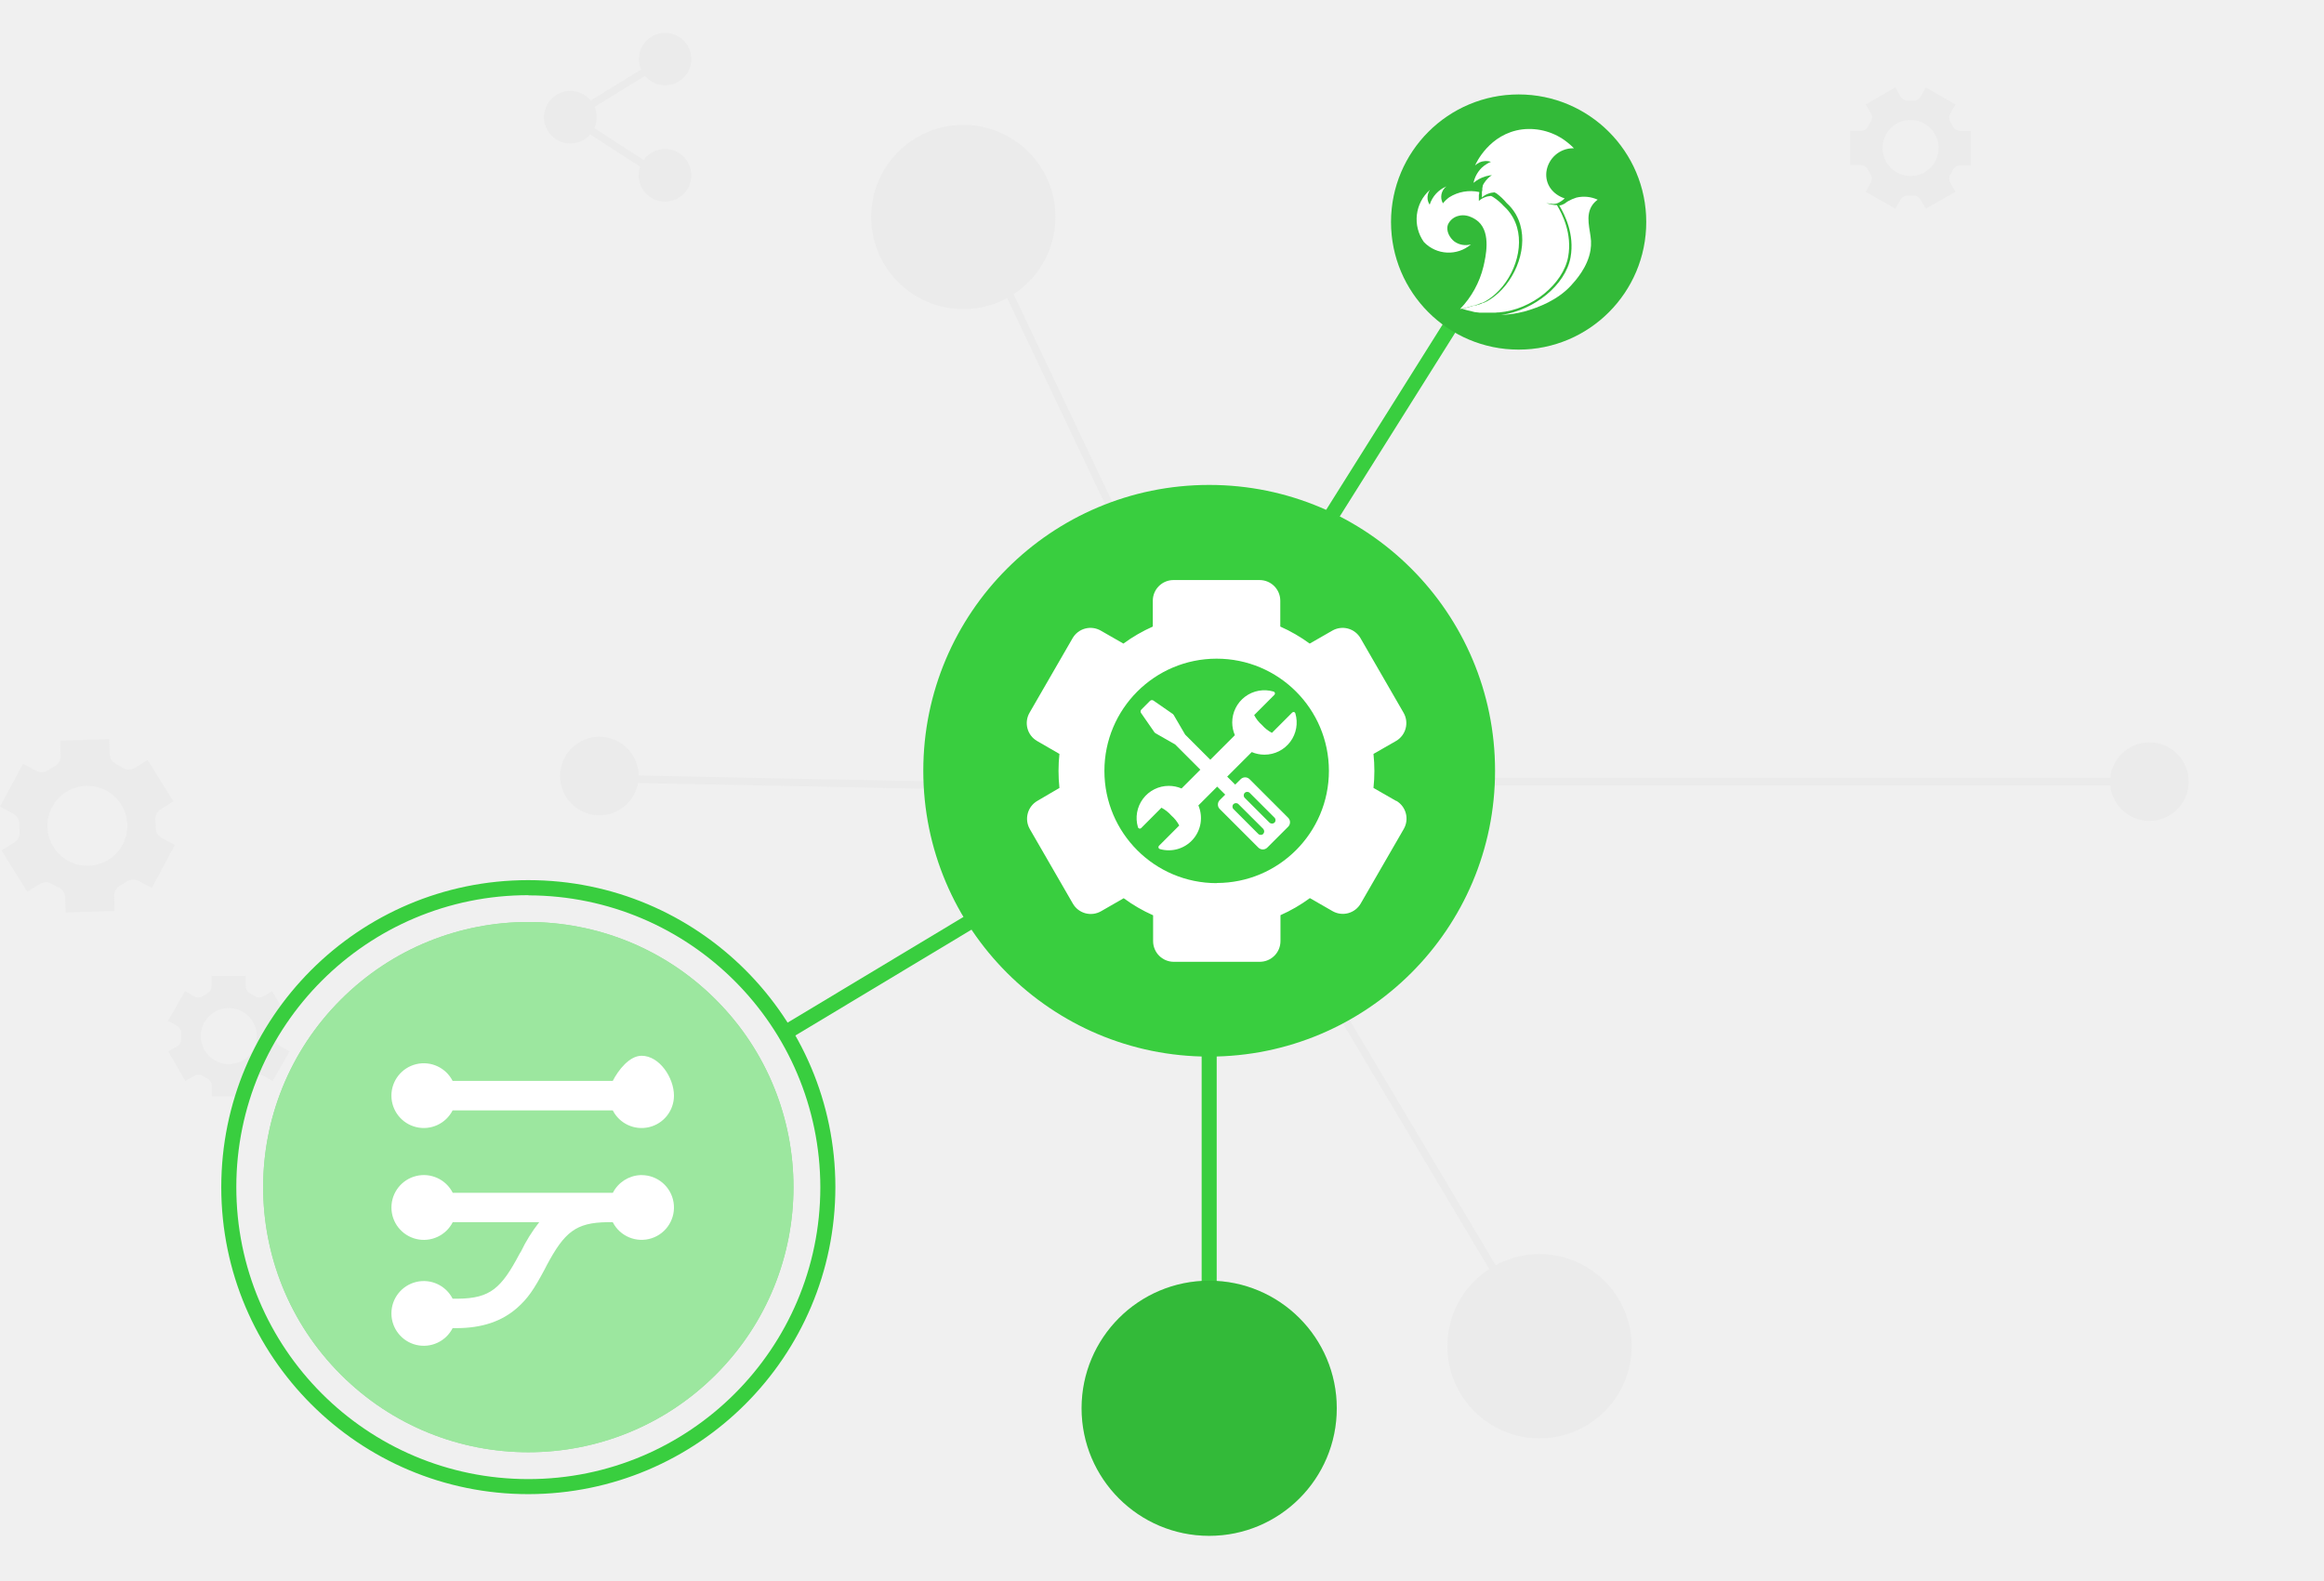
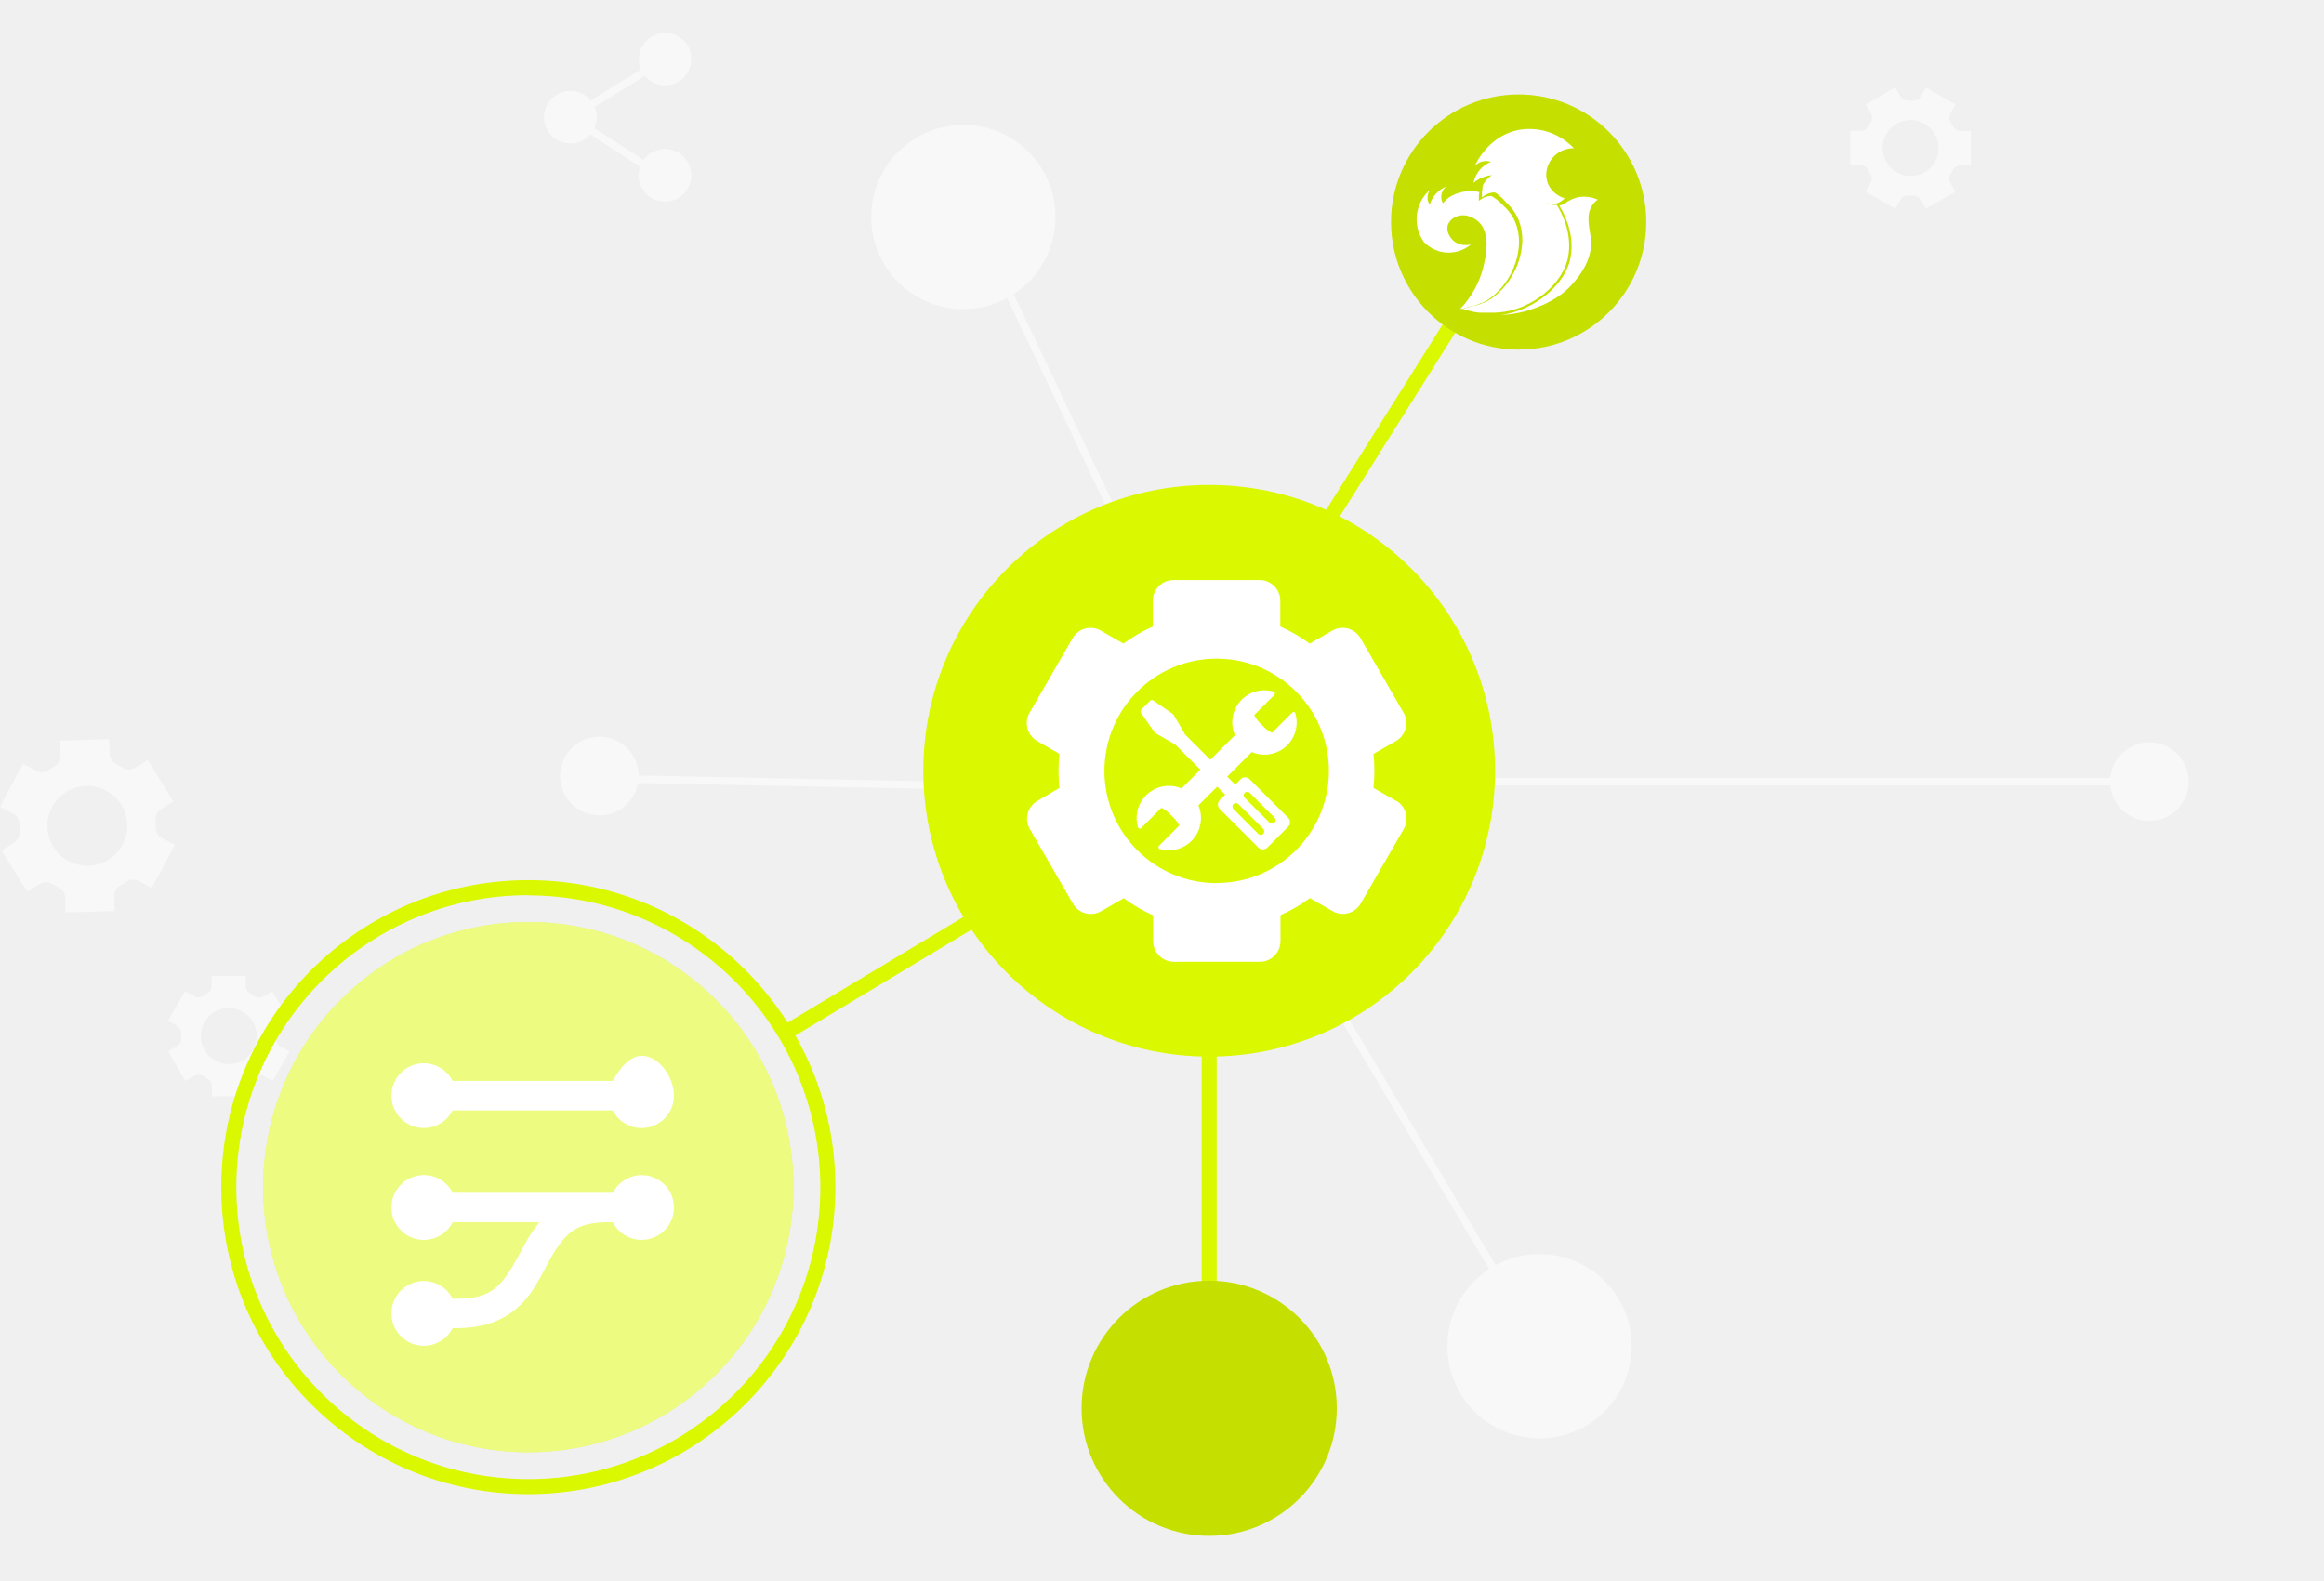
<svg xmlns="http://www.w3.org/2000/svg" id="Layer_1" data-name="Layer 1" width="218.01mm" height="148.33mm" viewBox="0 0 617.99 420.47">
  <defs>
    <style>
      .cls-1 {
-         fill: #ebebeb;
+         fill: #F9F8F9;
      }

      .cls-2 {
-         fill: #39ce3f;
+         fill: #DAF800;
      }

      .cls-3, .cls-5 {
        fill: #fff;
      }

      .cls-3, .cls-4 {
        isolation: isolate;
      }

      .cls-3 {
        opacity: 0.5;
      }

      .cls-4 {
        opacity: 0.1;
      }
    </style>
  </defs>
  <g id="freepik--background-complete--inject-3">
    <path class="cls-1" d="M10.61,235.1a3.14,3.14,0,0,1,3.24,0c.27.17.54.33.83.48l.86.43a3.09,3.09,0,0,1,1.8,2.68l.13,4,13-.4-.12-4A3.08,3.08,0,0,1,32,235.5a16.33,16.33,0,0,0,1.64-1,3.11,3.11,0,0,1,3.22-.21l3.51,1.88,6.13-11.44L43,222.85a3.08,3.08,0,0,1-1.61-2.8c0-.64,0-1.29-.06-1.93a3.09,3.09,0,0,1,1.4-2.89l3.38-2.1-6.84-11-3.4,2.1a3.08,3.08,0,0,1-3.23,0c-.27-.17-.55-.33-.83-.48l-.85-.52a3.07,3.07,0,0,1-1.81-2.68l-.12-4L16,197l.13,4a3.08,3.08,0,0,1-1.63,2.8c-.56.32-1.11.65-1.65,1a3.07,3.07,0,0,1-3.22.21l-3.5-1.88L0,214.52l3.54,1.91a3.08,3.08,0,0,1,1.61,2.8c0,.65,0,1.3.06,1.94a3,3,0,0,1-1.43,2.9L.4,226.17l6.85,11Zm3.25-20.49A10.63,10.63,0,1,1,18.21,229,10.62,10.62,0,0,1,13.86,214.61Z" />
    <path class="cls-1" d="M505.37,53.09a2.17,2.17,0,0,1,2-1.06h1.34a2.17,2.17,0,0,1,2,1.06l1.4,2.41L520,51l-1.4-2.42a2.16,2.16,0,0,1,.08-2.27,9.65,9.65,0,0,0,.68-1.17,2.19,2.19,0,0,1,1.92-1.19h2.79v-9.1h-2.79a2.16,2.16,0,0,1-1.92-1.19c-.21-.4-.43-.79-.68-1.18a2.12,2.12,0,0,1-.08-2.26l1.4-2.42-7.87-4.53-1.4,2.42a2.15,2.15,0,0,1-2,1.06h-1.34a2.16,2.16,0,0,1-2-1.06L504,23.23l-7.88,4.54,1.4,2.41a2.16,2.16,0,0,1-.08,2.27,11.61,11.61,0,0,0-.68,1.18,2.16,2.16,0,0,1-1.92,1.19H492v9.1h2.79a2.19,2.19,0,0,1,1.92,1.19,9.78,9.78,0,0,0,.68,1.18,2.16,2.16,0,0,1,.08,2.27L496.1,51,504,55.51ZM500.6,39.36a7.45,7.45,0,1,1,7.45,7.45A7.46,7.46,0,0,1,500.6,39.36Z" />
    <path class="cls-1" d="M47.11,272.89a2.18,2.18,0,0,1,1.06,2v1.35a2.17,2.17,0,0,1-1,2l-2.42,1.39,4.54,7.88,2.42-1.39a2.18,2.18,0,0,1,2.27.08c.38.24.77.47,1.17.67a2.17,2.17,0,0,1,1.19,1.93v2.78h9.1V288.8a2.2,2.2,0,0,1,1.2-1.93c.4-.2.79-.43,1.17-.67a2.16,2.16,0,0,1,2.26-.08l2.42,1.39L77,279.63l-2.5-1.4a2.13,2.13,0,0,1-1.05-2v-1.34a2.18,2.18,0,0,1,1.06-2l2.42-1.4-4.55-7.87L70,265a2.14,2.14,0,0,1-2.27-.08c-.37-.24-.77-.47-1.17-.68a2.14,2.14,0,0,1-1.2-1.92v-2.78h-9.1v2.78a2.13,2.13,0,0,1-1.19,1.92c-.41.21-.8.44-1.18.68a2.14,2.14,0,0,1-2.27.08l-2.41-1.39-4.54,7.87Zm13.73-4.78a7.45,7.45,0,1,1-7.45,7.45A7.46,7.46,0,0,1,60.84,268.11Z" />
    <circle class="cls-1" cx="409.38" cy="358.04" r="24.5" />
    <circle class="cls-1" cx="256.16" cy="57.71" r="24.5" />
    <circle class="cls-1" cx="159.38" cy="206.39" r="10.45" />
    <circle class="cls-1" cx="571.56" cy="207.88" r="10.45" />
    <rect class="cls-1" x="221.12" y="150.58" width="2" height="115.53" transform="matrix(0.02, -1, 1, 0.02, 9.38, 426.26)" />
    <rect class="cls-1" x="364.46" y="198.45" width="2" height="171.67" transform="translate(-94 227.07) rotate(-30.78)" />
    <rect class="cls-1" x="288.77" y="58" width="2" height="130.34" transform="translate(-24.82 136.25) rotate(-25.41)" />
    <rect class="cls-1" x="349.01" y="206.88" width="222.54" height="2" />
    <circle class="cls-1" cx="176.87" cy="15.72" r="6.97" />
    <path class="cls-1" d="M158.67,31.17a7,7,0,1,1-7-7A7,7,0,0,1,158.67,31.17Z" />
    <path class="cls-1" d="M183.83,46.63a7,7,0,1,1-7-7A7,7,0,0,1,183.83,46.63Z" />
    <polygon class="cls-1" points="176.32 48.27 149.82 31.16 176.34 14.88 177.39 16.57 153.58 31.2 177.41 46.59 176.32 48.27" />
  </g>
  <g id="freepik--Connectivity--inject-3">
    <rect class="cls-2" x="203.6" y="254.1" width="72.25" height="4" transform="translate(-97.68 160.11) rotate(-31.01)" />
    <rect class="cls-2" x="334.97" y="108.96" width="71.01" height="4" transform="translate(79.44 365.63) rotate(-57.86)" />
    <circle class="cls-2" cx="321.54" cy="204.99" r="76.02" />
    <path class="cls-2" d="M140.54,397.38a81.65,81.65,0,1,1,81.6-81.7v.05A81.73,81.73,0,0,1,140.54,397.38Zm0-159.3a77.65,77.65,0,1,0,77.6,77.7v0a77.76,77.76,0,0,0-77.6-77.65Z" />
    <circle class="cls-2" cx="140.49" cy="315.73" r="70.51" transform="translate(-182.11 191.81) rotate(-45)" />
    <circle class="cls-3" cx="140.49" cy="315.73" r="70.51" transform="translate(-182.11 191.81) rotate(-45)" />
    <circle class="cls-2" cx="403.83" cy="59.05" r="33.93" />
    <circle class="cls-4" cx="403.83" cy="59.05" r="33.93" />
    <rect class="cls-2" x="319.54" y="270.47" width="4" height="80.23" />
    <circle class="cls-2" cx="321.54" cy="374.54" r="33.93" />
    <circle class="cls-4" cx="321.54" cy="374.54" r="33.93" />
  </g>
  <path class="cls-5" d="M170.61,312.53a8.61,8.61,0,1,1-7.67,12.52h-1.43c-8.43.1-11.41,2.66-16.14,11.49l-.26.52-.31.59c-2.82,5.28-4.42,7.67-7.3,10.21-4.05,3.55-9.28,5.37-16.2,5.37h-.94a8.61,8.61,0,1,1,0-7.83h1.43c8.59-.09,11.52-2.75,16.4-12h0l.33-.52a42.5,42.5,0,0,1,4.87-7.83h-23a8.62,8.62,0,1,1,0-7.82h42.58a8.67,8.67,0,0,1,7.32-4.7Zm0-31.74c4.75,0,8.61,5.85,8.61,10.61a8.61,8.61,0,0,1-16.28,3.91H120.36a8.61,8.61,0,1,1,0-7.83h42.58C164.41,284.6,167.37,280.79,170.61,280.79Z" />
  <g>
    <path class="cls-5" d="M371.23,213l-6-3.44a42.78,42.78,0,0,0,0-9.05l6-3.44a5.5,5.5,0,0,0,2-7.51l-11.45-19.83a5.49,5.49,0,0,0-7.51-2l-6,3.44a42.15,42.15,0,0,0-7.82-4.53v-6.87a5.5,5.5,0,0,0-5.5-5.5h-22.9a5.5,5.5,0,0,0-5.5,5.5v6.87a42.15,42.15,0,0,0-7.82,4.53l-6-3.44a5.49,5.49,0,0,0-7.51,2l-11.45,19.83a5.5,5.5,0,0,0,2,7.51l5.95,3.44a42.78,42.78,0,0,0,0,9.05L275.85,213a5.5,5.5,0,0,0-2,7.51l11.45,19.83a5.49,5.49,0,0,0,7.51,2l6-3.45a41.64,41.64,0,0,0,7.82,4.54v6.87a5.5,5.5,0,0,0,5.5,5.5H335a5.51,5.51,0,0,0,5.5-5.5V243.4a41.64,41.64,0,0,0,7.82-4.54l6,3.45a5.49,5.49,0,0,0,7.51-2l11.45-19.83a5.5,5.5,0,0,0-2-7.51Zm-47.69,21.88A29.85,29.85,0,1,1,353.38,205,29.84,29.84,0,0,1,323.54,234.84Z" />
    <path class="cls-5" d="M344.12,189.37a.54.54,0,0,0-.5.14l-5.39,5.4a9.2,9.2,0,0,1-2.64-2.08,9.06,9.06,0,0,1-2.09-2.64l5.39-5.4a.54.54,0,0,0,.13-.5.51.51,0,0,0-.35-.36,8.56,8.56,0,0,0-11,8.23,8.72,8.72,0,0,0,.7,3.37l-6.53,6.53-6.69-6.69,0,0-3.06-5.24a.66.66,0,0,0-.21-.23l-5.16-3.58a.73.73,0,0,0-.92.09l-2.29,2.3a.71.71,0,0,0-.09.91l3.58,5.16a.66.66,0,0,0,.23.21L312.5,198h0l6.69,6.7-5,5a8.62,8.62,0,0,0-3.38-.69,8.55,8.55,0,0,0-8.21,11,.49.49,0,0,0,.36.35.51.51,0,0,0,.5-.13l5.39-5.41a9.35,9.35,0,0,1,2.64,2.09,9.06,9.06,0,0,1,2.09,2.64l-5.39,5.4a.5.5,0,0,0-.13.49.5.5,0,0,0,.35.37,8.57,8.57,0,0,0,10.26-11.6l5-5,2.14,2.13-1.46,1.45a1.66,1.66,0,0,0-.49,1.19,1.62,1.62,0,0,0,.49,1.18l10.27,10.27a1.68,1.68,0,0,0,2.37,0l5.56-5.56a1.68,1.68,0,0,0,0-2.37l-10.27-10.27a1.67,1.67,0,0,0-2.36,0l-1.46,1.45-2.13-2.13,6.53-6.53a8.62,8.62,0,0,0,3.38.69h0a8.55,8.55,0,0,0,8.21-11A.52.52,0,0,0,344.12,189.37ZM331,210.87a.94.94,0,0,1,1.32,0l6.59,6.59a.94.94,0,0,1,0,1.33,1,1,0,0,1-1.33,0L331,212.2A.94.94,0,0,1,331,210.87Zm-3,3a.94.94,0,0,1,1.33,0l6.59,6.58a1,1,0,0,1,0,1.33.94.94,0,0,1-1.33,0L328,215.18A.94.94,0,0,1,328,213.86Z" />
  </g>
  <path class="cls-5" d="M417,68.3c1.12-6.16-1.58-11.44-3-13.77a3.5,3.5,0,0,1-.56,0,9.13,9.13,0,0,1-1.56-.29c-.28-.09-.56-.19-.82-.3l.23.07a8.15,8.15,0,0,0,1.55.22,3.06,3.06,0,0,0,1.5-.26,7,7,0,0,0,1.74-1.2c-3.23-1.07-5.24-3.79-4.87-7.06a7.2,7.2,0,0,1,7.12-6.28h.2a16.39,16.39,0,0,0-1.67-1.51,16.17,16.17,0,0,0-12.05-3.51C396,35.53,392.43,43.55,392.25,44l.14-.12a4.37,4.37,0,0,1,1-.66,4.27,4.27,0,0,1,.81-.28,5.57,5.57,0,0,1,.66-.1,4.13,4.13,0,0,1,1.61.2h0a6.89,6.89,0,0,0-1,.49A8,8,0,0,0,394,44.63a7.91,7.91,0,0,0-2.17,4,8.66,8.66,0,0,1,1.46-1c.24-.13.5-.26.78-.38s.72-.27,1.05-.37.59-.15.86-.2l.74-.1h0a7,7,0,0,0-2,2c-.06.1-.13.19-.19.3v0a.75.75,0,0,0-.07.12,2.26,2.26,0,0,0-.11.22l-.05.1,0,.09,0,0,0,0v0l0,.08c0,.06-.05.12-.07.19a.36.36,0,0,1,0,.09l0,.09-.06.17c0,.05,0,.1,0,.15h0v0l0,.08,0,.12c0,.06,0,.11,0,.16s-.07.32-.1.48,0,.19,0,.28l0,.08h0v0s0,.06,0,.1a.28.28,0,0,0,0,.09v0a1.36,1.36,0,0,0,0,.2v0s0,0,0,0v.07h0v.11c0,.12,0,.23,0,.31l0,.27a4.19,4.19,0,0,1,.71-.55,4.82,4.82,0,0,1,.82-.41,4.14,4.14,0,0,1,.53-.19l.37-.1a5.6,5.6,0,0,1,.9-.12l.52.26A15.34,15.34,0,0,1,400.65,54,12.27,12.27,0,0,1,403,56.85c.06.11.12.23.19.34,3.63,6.59.73,15.75-4.76,20.75a16.8,16.8,0,0,1-3,2.19l-.11.06-.06,0-.14.07-.42.22-.1,0-.1,0-.18.09h0l-.26.11-.18.08-.22.09-.17.07-.18.06-.06,0h0l-.22.09h-.05l-.05,0-.21.08-.22.07-.08,0-.15,0-.11,0h0l-.05,0-.28.09h0l-.31.1c-.34.11-.68.2-1,.3h0l-1,.26h-.07l-.71.16.12,0h0a24.1,24.1,0,0,0,2.56.69l.31.08.25.06.32.07.21,0,.32.06.16,0,.36.06.32,0,.28,0,.19,0h.22l.27,0h0l.23,0h2l.64,0,.2,0,.57-.06.31,0h.05C407.33,82.37,415.65,75.58,417,68.3Z" />
  <path class="cls-5" d="M385.39,52.46a8.75,8.75,0,0,0-1.69,1.62,3.48,3.48,0,0,1,.92-4.5,7.8,7.8,0,0,0-4.44,4.85,3.4,3.4,0,0,1-.56-1.47,3.63,3.63,0,0,1,.63-2.47,10.42,10.42,0,0,0-1.62,13.87,9.11,9.11,0,0,0,12.53.63,5.15,5.15,0,0,1-4.43-.77c-1.19-.93-2.31-2.78-1.69-4.51a4.14,4.14,0,0,1,2.88-2.32c2.76-.69,5.17,1.51,5.28,1.62,3.31,3.11,1.87,9.29,1.27,11.89a24.55,24.55,0,0,1-6.21,11.28l.11,0,.69-.16h.07l1-.25h0l1-.29.3-.09h0l.27-.09.05,0h0l.11,0,.15-.05.08,0,.21-.07.21-.07,0,0,0,0,.22-.08h0l.07,0,.16-.06.18-.07.21-.09.17-.07.25-.11h0l.18-.08.09,0,.1,0,.41-.21a.61.61,0,0,1,.14-.07l.06,0,.1-.06a16.17,16.17,0,0,0,2.9-2.12c5.32-4.85,8.14-13.75,4.62-20.15-.06-.11-.12-.22-.19-.33a11.84,11.84,0,0,0-2.26-2.76A14.66,14.66,0,0,0,397,52.37l-.51-.26a6.41,6.41,0,0,0-.87.12l-.36.09-.52.19a5.28,5.28,0,0,0-.79.4,3.63,3.63,0,0,0-.7.54h0l0-.27q0-.12,0-.3a.25.25,0,0,1,0-.08v0h0v-.14a1.11,1.11,0,0,0,0-.19v-.14s0-.06,0-.09v0h0v-.08c0-.08,0-.18,0-.27s.06-.31.1-.47a1.13,1.13,0,0,1,0-.15l0-.11a.29.29,0,0,0,0-.09A10.71,10.71,0,0,0,385.39,52.46Z" />
  <path class="cls-5" d="M424.85,53.11a6,6,0,0,0-1.41,1.41c-2,2.9-.54,6.51-.36,9.57a11.66,11.66,0,0,1-.14,2.45c-.74,4.55-4,8.1-5.22,9.44-3.44,3.73-8.41,5.77-12.35,6.86a30.13,30.13,0,0,1-6.08.93h-.07c8.79-1.27,17.1-8,18.42-15.33,1.11-6.16-1.58-11.44-3-13.78a3.18,3.18,0,0,0,1.26-.43,1.05,1.05,0,0,0,.21-.12l.15-.1.09-.08a.31.31,0,0,0,.09-.07c.06,0,.15-.08.19-.13s.17-.12.28-.18a11.19,11.19,0,0,1,2.29-1A8.75,8.75,0,0,1,424.85,53.11Z" />
</svg>
